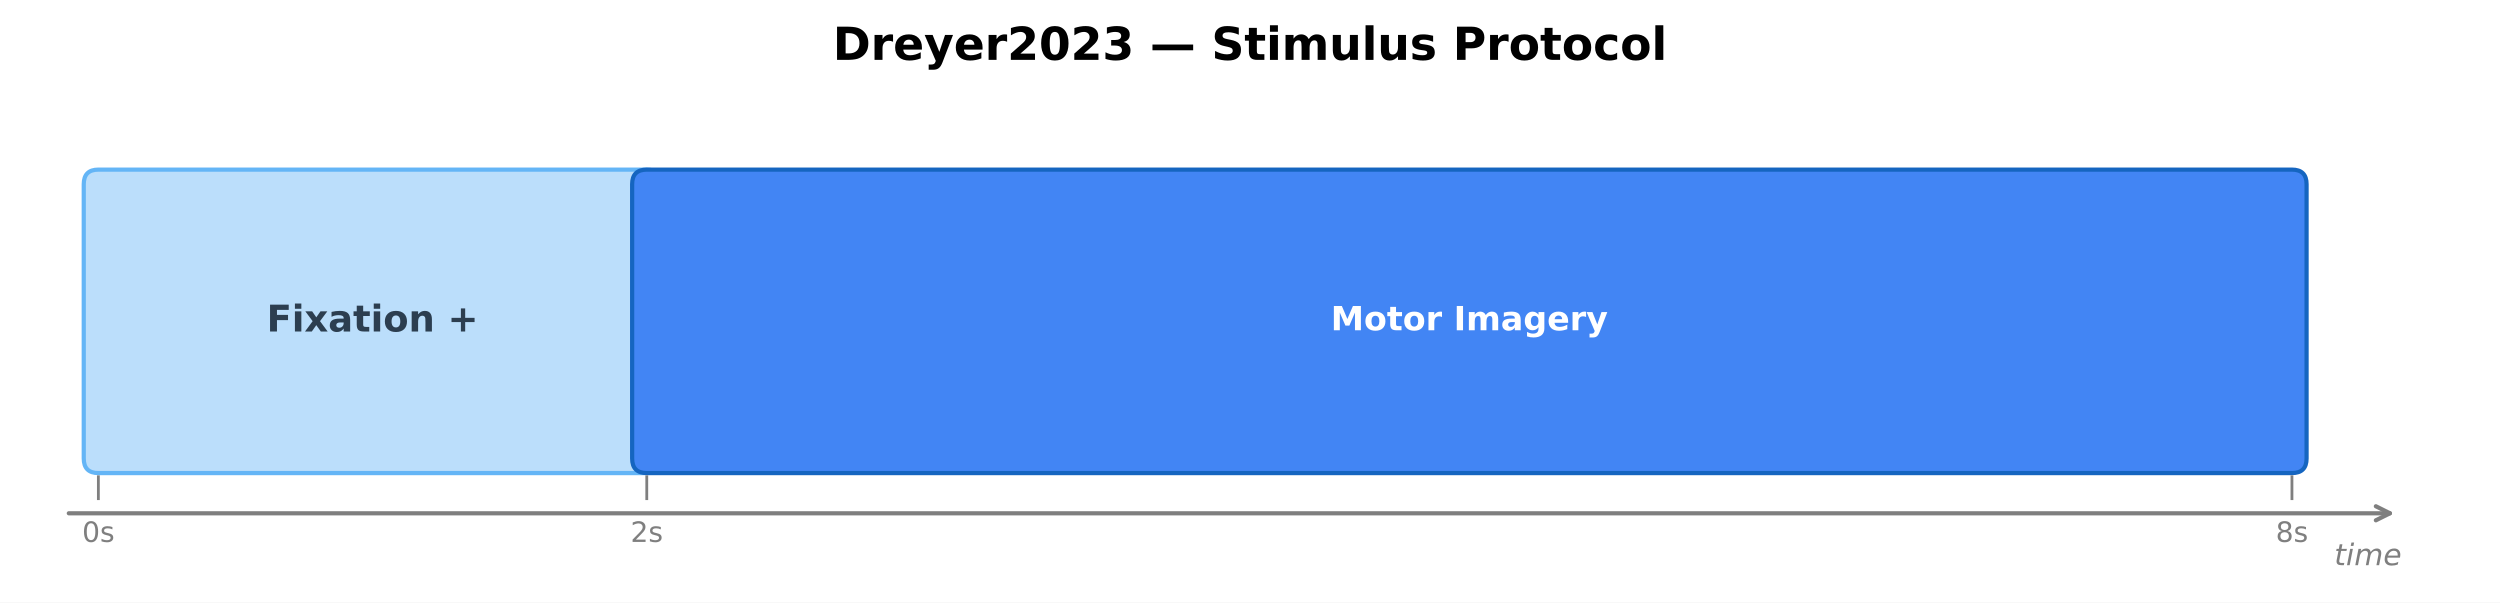
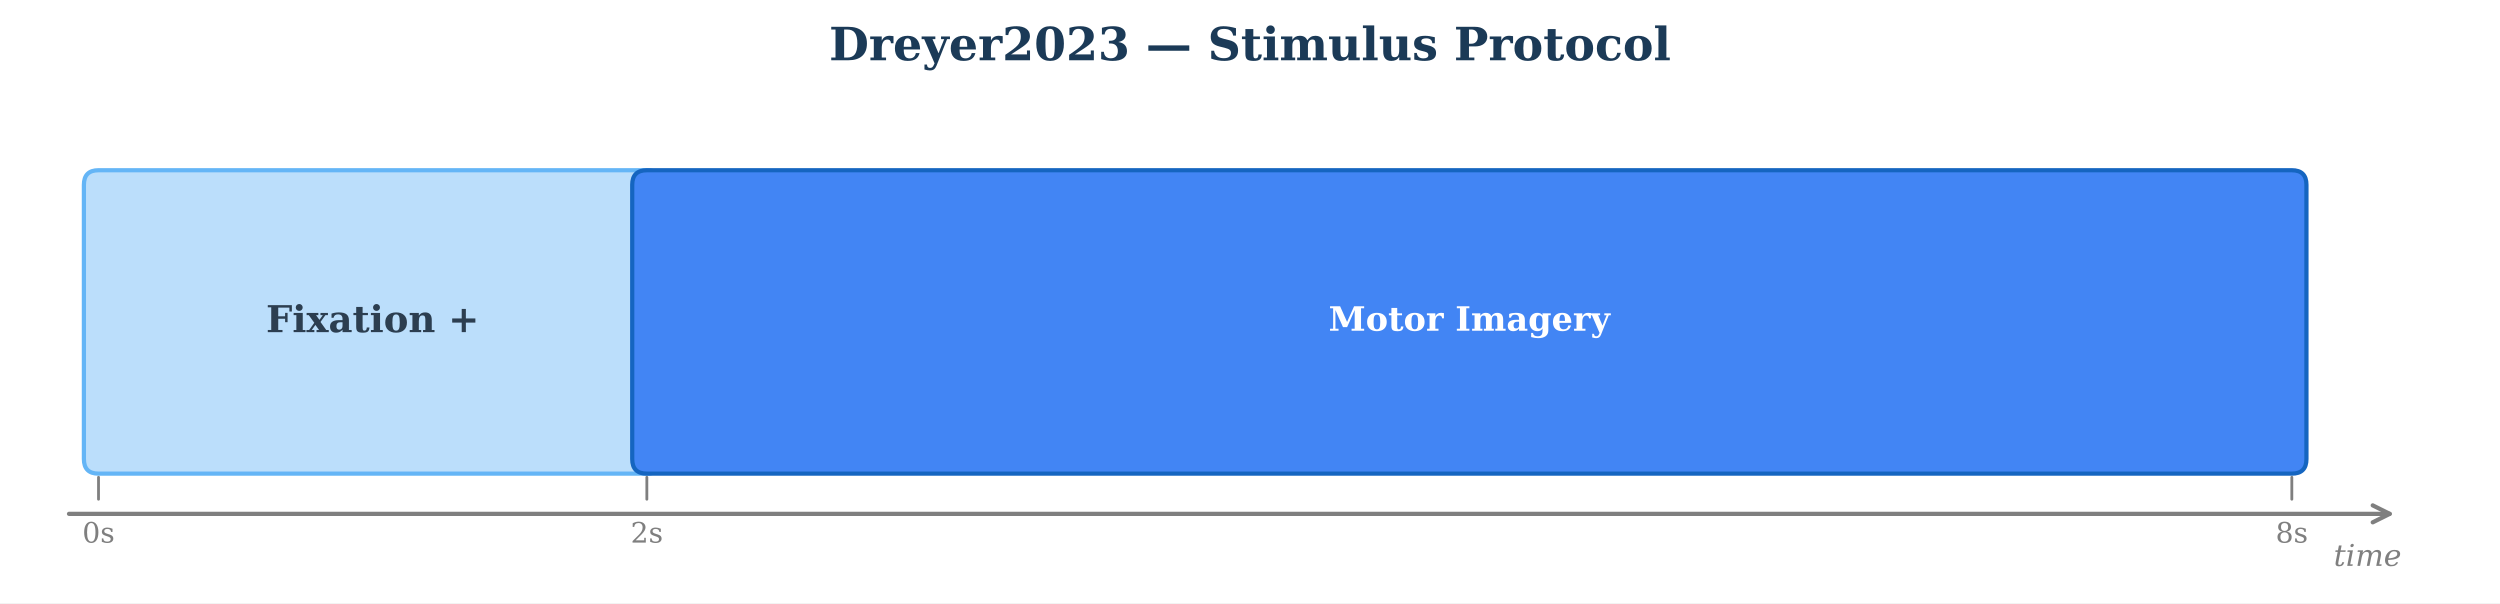
- <svg xmlns="http://www.w3.org/2000/svg" xmlns:xlink="http://www.w3.org/1999/xlink" width="712.8pt" height="171.788pt" viewBox="0 0 712.8 171.788" version="1.1">
+ <svg xmlns="http://www.w3.org/2000/svg" xmlns:xlink="http://www.w3.org/1999/xlink" width="708.48pt" height="170.95pt" viewBox="0 0 708.48 170.95" version="1.1">
  <defs>
    <style type="text/css">*{stroke-linejoin: round; stroke-linecap: butt}</style>
  </defs>
  <g id="figure_1">
    <g id="patch_1">
-       <path d="M 0 171.788  L 712.8 171.788  L 712.8 0  L 0 0  z " style="fill: #ffffff" />
+       <path d="M 0 170.95  L 708.48 170.95  L 708.48 0  L 0 0  z " style="fill: #ffffff" />
    </g>
    <g id="axes_1">
      <g id="patch_2">
-         <path d="M 28.048 134.88  L 184.406 134.88  Q 188.576 134.88 188.576 130.711  L 188.576 52.532  Q 188.576 48.362 184.406 48.362  L 28.048 48.362  Q 23.878 48.362 23.878 52.532  L 23.878 130.711  Q 23.878 134.88 28.048 134.88  z " clip-path="url(#p45efb6f186)" style="fill: #bbdefb; stroke: #64b5f6; stroke-width: 1.2" />
+         <path d="M 27.919 134.226  L 183.31 134.226  Q 187.454 134.226 187.454 130.082  L 187.454 52.387  Q 187.454 48.243 183.31 48.243  L 27.919 48.243  Q 23.775 48.243 23.775 52.387  L 23.775 130.082  Q 23.775 134.226 27.919 134.226  z " clip-path="url(#p942b2a5865)" style="fill: #bbdefb; stroke: #64b5f6; stroke-width: 1.2" />
      </g>
      <g id="patch_3">
-         <path d="M 184.406 134.88  L 653.481 134.88  Q 657.65 134.88 657.65 130.711  L 657.65 52.532  Q 657.65 48.362 653.481 48.362  L 184.406 48.362  Q 180.236 48.362 180.236 52.532  L 180.236 130.711  Q 180.236 134.88 184.406 134.88  z " clip-path="url(#p45efb6f186)" style="fill: #4285f4; stroke: #1565c0; stroke-width: 1.2" />
+         <path d="M 183.31 134.226  L 649.483 134.226  Q 653.627 134.226 653.627 130.082  L 653.627 52.387  Q 653.627 48.243 649.483 48.243  L 183.31 48.243  Q 179.166 48.243 179.166 52.387  L 179.166 130.082  Q 179.166 134.226 183.31 134.226  z " clip-path="url(#p942b2a5865)" style="fill: #4285f4; stroke: #1565c0; stroke-width: 1.2" />
      </g>
      <g id="line2d_1">
-         <path d="M 28.048 135.923  L 28.048 142.177  " clip-path="url(#p45efb6f186)" style="fill: none; stroke: #7f7f7f; stroke-width: 0.8; stroke-linecap: square" />
+         <path d="M 27.919 135.262  L 27.919 141.477  " clip-path="url(#p942b2a5865)" style="fill: none; stroke: #7f7f7f; stroke-width: 0.8; stroke-linecap: round" />
      </g>
      <g id="line2d_2">
-         <path d="M 184.406 135.923  L 184.406 142.177  " clip-path="url(#p45efb6f186)" style="fill: none; stroke: #7f7f7f; stroke-width: 0.8; stroke-linecap: square" />
+         <path d="M 183.31 135.262  L 183.31 141.477  " clip-path="url(#p942b2a5865)" style="fill: none; stroke: #7f7f7f; stroke-width: 0.8; stroke-linecap: round" />
      </g>
      <g id="line2d_3">
-         <path d="M 653.481 135.923  L 653.481 142.177  " clip-path="url(#p45efb6f186)" style="fill: none; stroke: #7f7f7f; stroke-width: 0.8; stroke-linecap: square" />
+         <path d="M 649.483 135.262  L 649.483 141.477  " clip-path="url(#p942b2a5865)" style="fill: none; stroke: #7f7f7f; stroke-width: 0.8; stroke-linecap: round" />
      </g>
      <g id="text_1">
-         <g clip-path="url(#p45efb6f186)">
-           <g style="fill: #2c3e50" transform="translate(76.03116 94.5186) scale(0.105 -0.105)">
+         <g clip-path="url(#p942b2a5865)">
+           <g style="fill: #2c3e50" transform="translate(75.39566 94.13173) scale(0.105 -0.105)">
            <defs>
-               <path id="DejaVuSans-Bold-46" d="M 588 4666  L 3834 4666  L 3834 3756  L 1791 3756  L 1791 2888  L 3713 2888  L 3713 1978  L 1791 1978  L 1791 0  L 588 0  L 588 4666  z " transform="scale(0.015625)" />
-               <path id="DejaVuSans-Bold-69" d="M 538 3500  L 1656 3500  L 1656 0  L 538 0  L 538 3500  z M 538 4863  L 1656 4863  L 1656 3950  L 538 3950  L 538 4863  z " transform="scale(0.015625)" />
-               <path id="DejaVuSans-Bold-78" d="M 1422 1791  L 159 3500  L 1344 3500  L 2059 2463  L 2784 3500  L 3969 3500  L 2706 1797  L 4031 0  L 2847 0  L 2059 1106  L 1281 0  L 97 0  L 1422 1791  z " transform="scale(0.015625)" />
-               <path id="DejaVuSans-Bold-61" d="M 2106 1575  Q 1756 1575 1579 1456  Q 1403 1338 1403 1106  Q 1403 894 1545 773  Q 1688 653 1941 653  Q 2256 653 2472 879  Q 2688 1106 2688 1447  L 2688 1575  L 2106 1575  z M 3816 1997  L 3816 0  L 2688 0  L 2688 519  Q 2463 200 2181 54  Q 1900 -91 1497 -91  Q 953 -91 614 226  Q 275 544 275 1050  Q 275 1666 698 1953  Q 1122 2241 2028 2241  L 2688 2241  L 2688 2328  Q 2688 2594 2478 2717  Q 2269 2841 1825 2841  Q 1466 2841 1156 2769  Q 847 2697 581 2553  L 581 3406  Q 941 3494 1303 3539  Q 1666 3584 2028 3584  Q 2975 3584 3395 3211  Q 3816 2838 3816 1997  z " transform="scale(0.015625)" />
-               <path id="DejaVuSans-Bold-74" d="M 1759 4494  L 1759 3500  L 2913 3500  L 2913 2700  L 1759 2700  L 1759 1216  Q 1759 972 1856 886  Q 1953 800 2241 800  L 2816 800  L 2816 0  L 1856 0  Q 1194 0 917 276  Q 641 553 641 1216  L 641 2700  L 84 2700  L 84 3500  L 641 3500  L 641 4494  L 1759 4494  z " transform="scale(0.015625)" />
-               <path id="DejaVuSans-Bold-6f" d="M 2203 2784  Q 1831 2784 1636 2517  Q 1441 2250 1441 1747  Q 1441 1244 1636 976  Q 1831 709 2203 709  Q 2569 709 2762 976  Q 2956 1244 2956 1747  Q 2956 2250 2762 2517  Q 2569 2784 2203 2784  z M 2203 3584  Q 3106 3584 3614 3096  Q 4122 2609 4122 1747  Q 4122 884 3614 396  Q 3106 -91 2203 -91  Q 1297 -91 786 396  Q 275 884 275 1747  Q 275 2609 786 3096  Q 1297 3584 2203 3584  z " transform="scale(0.015625)" />
-               <path id="DejaVuSans-Bold-6e" d="M 4056 2131  L 4056 0  L 2931 0  L 2931 347  L 2931 1631  Q 2931 2084 2911 2256  Q 2891 2428 2841 2509  Q 2775 2619 2662 2680  Q 2550 2741 2406 2741  Q 2056 2741 1856 2470  Q 1656 2200 1656 1722  L 1656 0  L 538 0  L 538 3500  L 1656 3500  L 1656 2988  Q 1909 3294 2193 3439  Q 2478 3584 2822 3584  Q 3428 3584 3742 3212  Q 4056 2841 4056 2131  z " transform="scale(0.015625)" />
-               <path id="DejaVuSans-Bold-20" transform="scale(0.015625)" />
-               <path id="DejaVuSans-Bold-2b" d="M 3053 4013  L 3053 2375  L 4684 2375  L 4684 1638  L 3053 1638  L 3053 0  L 2309 0  L 2309 1638  L 678 1638  L 678 2375  L 2309 2375  L 2309 4013  L 3053 4013  z " transform="scale(0.015625)" />
+               <path id="DejaVuSerif-Bold-46" d="M 300 0  L 300 378  L 897 378  L 897 4288  L 300 4288  L 300 4666  L 4459 4666  L 4459 3566  L 4031 3566  L 4031 4238  L 2106 4238  L 2106 2741  L 3291 2741  L 3291 3334  L 3719 3334  L 3719 1722  L 3291 1722  L 3291 2316  L 2106 2316  L 2106 378  L 2841 378  L 2841 0  L 300 0  z " transform="scale(0.015625)" />
+               <path id="DejaVuSerif-Bold-69" d="M 588 4263  Q 588 4516 763 4689  Q 938 4863 1191 4863  Q 1438 4863 1611 4689  Q 1784 4516 1784 4263  Q 1784 4016 1611 3842  Q 1438 3669 1191 3669  Q 938 3669 763 3841  Q 588 4013 588 4263  z M 1797 378  L 2272 378  L 2272 0  L 219 0  L 219 378  L 691 378  L 691 2944  L 219 2944  L 219 3322  L 1797 3322  L 1797 378  z " transform="scale(0.015625)" />
+               <path id="DejaVuSerif-Bold-78" d="M 2247 2119  L 2834 2944  L 2425 2944  L 2425 3322  L 3719 3322  L 3719 2944  L 3278 2944  L 2431 1759  L 3419 378  L 3859 378  L 3859 0  L 1747 0  L 1747 378  L 2175 378  L 1550 1253  L 922 378  L 1369 378  L 1369 0  L 0 0  L 0 378  L 475 378  L 1356 1619  L 403 2944  L 31 2944  L 31 3322  L 2059 3322  L 2059 2944  L 1656 2944  L 2247 2119  z " transform="scale(0.015625)" />
+               <path id="DejaVuSerif-Bold-61" d="M 3525 2041  L 3525 378  L 4000 378  L 4000 0  L 2419 0  L 2419 422  Q 2200 159 1931 34  Q 1663 -91 1319 -91  Q 809 -91 536 182  Q 263 456 263 966  Q 263 1525 655 1803  Q 1047 2081 1838 2081  L 2419 2081  L 2419 2278  Q 2419 2681 2228 2873  Q 2038 3066 1638 3066  Q 1306 3066 1126 2930  Q 947 2794 872 2484  L 519 2484  L 519 3200  Q 816 3306 1134 3359  Q 1453 3413 1806 3413  Q 2697 3413 3111 3081  Q 3525 2750 3525 2041  z M 2419 1044  L 2419 1709  L 2003 1709  Q 1694 1709 1528 1540  Q 1363 1372 1363 1056  Q 1363 741 1483 584  Q 1603 428 1850 428  Q 2106 428 2262 597  Q 2419 766 2419 1044  z " transform="scale(0.015625)" />
+               <path id="DejaVuSerif-Bold-74" d="M 634 2944  L 153 2944  L 153 3322  L 634 3322  L 634 4353  L 1741 4353  L 1741 3322  L 2663 3322  L 2663 2944  L 1741 2944  L 1741 909  Q 1741 475 1809 369  Q 1878 263 2059 263  Q 2259 263 2356 397  Q 2453 531 2459 813  L 2925 813  Q 2897 313 2651 111  Q 2406 -91 1806 -91  Q 1122 -91 878 123  Q 634 338 634 909  L 634 2944  z " transform="scale(0.015625)" />
+               <path id="DejaVuSerif-Bold-6f" d="M 2138 263  Q 2488 263 2630 563  Q 2772 863 2772 1663  Q 2772 2463 2631 2761  Q 2491 3059 2138 3059  Q 1784 3059 1640 2757  Q 1497 2456 1497 1663  Q 1497 869 1640 566  Q 1784 263 2138 263  z M 2138 -91  Q 1259 -91 761 376  Q 263 844 263 1663  Q 263 2484 761 2948  Q 1259 3413 2138 3413  Q 3019 3413 3516 2948  Q 4013 2484 4013 1663  Q 4013 844 3514 376  Q 3016 -91 2138 -91  z " transform="scale(0.015625)" />
+               <path id="DejaVuSerif-Bold-6e" d="M 219 0  L 219 378  L 691 378  L 691 2944  L 219 2944  L 219 3322  L 1797 3322  L 1797 2853  Q 1997 3150 2253 3281  Q 2509 3413 2900 3413  Q 3459 3413 3745 3083  Q 4031 2753 4031 2113  L 4031 378  L 4506 378  L 4506 0  L 2522 0  L 2522 378  L 2925 378  L 2925 2144  Q 2925 2566 2817 2730  Q 2709 2894 2444 2894  Q 2109 2894 1953 2648  Q 1797 2403 1797 1869  L 1797 378  L 2203 378  L 2203 0  L 219 0  z " transform="scale(0.015625)" />
+               <path id="DejaVuSerif-Bold-20" transform="scale(0.015625)" />
+               <path id="DejaVuSerif-Bold-2b" d="M 3041 4013  L 3041 2369  L 4684 2369  L 4684 1650  L 3041 1650  L 3041 6  L 2322 6  L 2322 1650  L 678 1650  L 678 2369  L 2322 2369  L 2322 4013  L 3041 4013  z " transform="scale(0.015625)" />
            </defs>
-             <use xlink:href="#DejaVuSans-Bold-46" />
-             <use xlink:href="#DejaVuSans-Bold-69" transform="translate(68.31055 0)" />
-             <use xlink:href="#DejaVuSans-Bold-78" transform="translate(102.5879 0)" />
-             <use xlink:href="#DejaVuSans-Bold-61" transform="translate(167.0898 0)" />
-             <use xlink:href="#DejaVuSans-Bold-74" transform="translate(234.5703 0)" />
-             <use xlink:href="#DejaVuSans-Bold-69" transform="translate(282.373 0)" />
-             <use xlink:href="#DejaVuSans-Bold-6f" transform="translate(316.6504 0)" />
-             <use xlink:href="#DejaVuSans-Bold-6e" transform="translate(385.3516 0)" />
-             <use xlink:href="#DejaVuSans-Bold-20" transform="translate(456.543 0)" />
-             <use xlink:href="#DejaVuSans-Bold-2b" transform="translate(491.3574 0)" />
+             <use xlink:href="#DejaVuSerif-Bold-46" />
+             <use xlink:href="#DejaVuSerif-Bold-69" transform="translate(70.99609 0)" />
+             <use xlink:href="#DejaVuSerif-Bold-78" transform="translate(108.9844 0)" />
+             <use xlink:href="#DejaVuSerif-Bold-61" transform="translate(168.6035 0)" />
+             <use xlink:href="#DejaVuSerif-Bold-74" transform="translate(233.3984 0)" />
+             <use xlink:href="#DejaVuSerif-Bold-69" transform="translate(279.5898 0)" />
+             <use xlink:href="#DejaVuSerif-Bold-6f" transform="translate(317.5781 0)" />
+             <use xlink:href="#DejaVuSerif-Bold-6e" transform="translate(384.2773 0)" />
+             <use xlink:href="#DejaVuSerif-Bold-20" transform="translate(456.9824 0)" />
+             <use xlink:href="#DejaVuSerif-Bold-2b" transform="translate(491.7969 0)" />
          </g>
        </g>
      </g>
      <g id="text_2">
-         <g clip-path="url(#p45efb6f186)">
-           <g style="fill: #ffffff" transform="translate(379.4404 94.16844) scale(0.095 -0.095)">
+         <g clip-path="url(#p942b2a5865)">
+           <g style="fill: #ffffff" transform="translate(376.5194 93.72071) scale(0.095 -0.095)">
            <defs>
-               <path id="DejaVuSans-Bold-4d" d="M 588 4666  L 2119 4666  L 3181 2169  L 4250 4666  L 5778 4666  L 5778 0  L 4641 0  L 4641 3413  L 3566 897  L 2803 897  L 1728 3413  L 1728 0  L 588 0  L 588 4666  z " transform="scale(0.015625)" />
-               <path id="DejaVuSans-Bold-72" d="M 3138 2547  Q 2991 2616 2845 2648  Q 2700 2681 2553 2681  Q 2122 2681 1889 2404  Q 1656 2128 1656 1613  L 1656 0  L 538 0  L 538 3500  L 1656 3500  L 1656 2925  Q 1872 3269 2151 3426  Q 2431 3584 2822 3584  Q 2878 3584 2943 3579  Q 3009 3575 3134 3559  L 3138 2547  z " transform="scale(0.015625)" />
-               <path id="DejaVuSans-Bold-49" d="M 588 4666  L 1791 4666  L 1791 0  L 588 0  L 588 4666  z " transform="scale(0.015625)" />
-               <path id="DejaVuSans-Bold-6d" d="M 3781 2919  Q 3994 3244 4286 3414  Q 4578 3584 4928 3584  Q 5531 3584 5847 3212  Q 6163 2841 6163 2131  L 6163 0  L 5038 0  L 5038 1825  Q 5041 1866 5042 1909  Q 5044 1953 5044 2034  Q 5044 2406 4934 2573  Q 4825 2741 4581 2741  Q 4263 2741 4089 2478  Q 3916 2216 3909 1719  L 3909 0  L 2784 0  L 2784 1825  Q 2784 2406 2684 2573  Q 2584 2741 2328 2741  Q 2006 2741 1831 2477  Q 1656 2213 1656 1722  L 1656 0  L 531 0  L 531 3500  L 1656 3500  L 1656 2988  Q 1863 3284 2130 3434  Q 2397 3584 2719 3584  Q 3081 3584 3359 3409  Q 3638 3234 3781 2919  z " transform="scale(0.015625)" />
-               <path id="DejaVuSans-Bold-67" d="M 2919 594  Q 2688 288 2409 144  Q 2131 0 1766 0  Q 1125 0 706 504  Q 288 1009 288 1791  Q 288 2575 706 3076  Q 1125 3578 1766 3578  Q 2131 3578 2409 3434  Q 2688 3291 2919 2981  L 2919 3500  L 4044 3500  L 4044 353  Q 4044 -491 3511 -936  Q 2978 -1381 1966 -1381  Q 1638 -1381 1331 -1331  Q 1025 -1281 716 -1178  L 716 -306  Q 1009 -475 1290 -558  Q 1572 -641 1856 -641  Q 2406 -641 2662 -400  Q 2919 -159 2919 353  L 2919 594  z M 2181 2772  Q 1834 2772 1640 2515  Q 1447 2259 1447 1791  Q 1447 1309 1634 1061  Q 1822 813 2181 813  Q 2531 813 2725 1069  Q 2919 1325 2919 1791  Q 2919 2259 2725 2515  Q 2531 2772 2181 2772  z " transform="scale(0.015625)" />
-               <path id="DejaVuSans-Bold-65" d="M 4031 1759  L 4031 1441  L 1416 1441  Q 1456 1047 1700 850  Q 1944 653 2381 653  Q 2734 653 3104 758  Q 3475 863 3866 1075  L 3866 213  Q 3469 63 3072 -14  Q 2675 -91 2278 -91  Q 1328 -91 801 392  Q 275 875 275 1747  Q 275 2603 792 3093  Q 1309 3584 2216 3584  Q 3041 3584 3536 3087  Q 4031 2591 4031 1759  z M 2881 2131  Q 2881 2450 2695 2645  Q 2509 2841 2209 2841  Q 1884 2841 1681 2658  Q 1478 2475 1428 2131  L 2881 2131  z " transform="scale(0.015625)" />
-               <path id="DejaVuSans-Bold-79" d="M 78 3500  L 1197 3500  L 2138 1125  L 2938 3500  L 4056 3500  L 2584 -331  Q 2363 -916 2067 -1148  Q 1772 -1381 1288 -1381  L 641 -1381  L 641 -647  L 991 -647  Q 1275 -647 1404 -556  Q 1534 -466 1606 -231  L 1638 -134  L 78 3500  z " transform="scale(0.015625)" />
+               <path id="DejaVuSerif-Bold-4d" d="M 269 0  L 269 378  L 863 378  L 863 4288  L 269 4288  L 269 4666  L 2194 4666  L 3525 1672  L 4863 4666  L 6784 4666  L 6784 4288  L 6188 4288  L 6188 378  L 6784 378  L 6784 0  L 4384 0  L 4384 378  L 4978 378  L 4978 3938  L 3531 684  L 2741 684  L 1300 3938  L 1300 378  L 1894 378  L 1894 0  L 269 0  z " transform="scale(0.015625)" />
+               <path id="DejaVuSerif-Bold-72" d="M 3438 3359  L 3438 2369  L 3084 2369  Q 3066 2634 2941 2764  Q 2816 2894 2578 2894  Q 2216 2894 2006 2575  Q 1797 2256 1797 1691  L 1797 378  L 2400 378  L 2400 0  L 219 0  L 219 378  L 691 378  L 691 2944  L 184 2944  L 184 3322  L 1797 3322  L 1797 2731  Q 1959 3078 2226 3245  Q 2494 3413 2881 3413  Q 2978 3413 3117 3398  Q 3256 3384 3438 3359  z " transform="scale(0.015625)" />
+               <path id="DejaVuSerif-Bold-49" d="M 300 0  L 300 378  L 897 378  L 897 4288  L 300 4288  L 300 4666  L 2700 4666  L 2700 4288  L 2100 4288  L 2100 378  L 2700 378  L 2700 0  L 300 0  z " transform="scale(0.015625)" />
+               <path id="DejaVuSerif-Bold-6d" d="M 3884 2778  Q 4116 3109 4384 3261  Q 4653 3413 5013 3413  Q 5584 3413 5867 3089  Q 6150 2766 6150 2113  L 6150 378  L 6625 378  L 6625 0  L 4647 0  L 4647 378  L 5044 378  L 5044 1947  Q 5044 2569 4948 2731  Q 4853 2894 4594 2894  Q 4300 2894 4137 2667  Q 3975 2441 3975 2022  L 3975 378  L 4372 378  L 4372 0  L 2472 0  L 2472 378  L 2869 378  L 2869 1947  Q 2869 2569 2772 2731  Q 2675 2894 2419 2894  Q 2122 2894 1959 2667  Q 1797 2441 1797 2022  L 1797 378  L 2194 378  L 2194 0  L 219 0  L 219 378  L 691 378  L 691 2944  L 219 2944  L 219 3322  L 1797 3322  L 1797 2853  Q 1991 3144 2241 3278  Q 2491 3413 2834 3413  Q 3241 3413 3494 3258  Q 3747 3103 3884 2778  z " transform="scale(0.015625)" />
+               <path id="DejaVuSerif-Bold-67" d="M 3853 2944  L 3853 44  Q 3853 -656 3354 -1039  Q 2856 -1422 1947 -1422  Q 1616 -1422 1275 -1370  Q 934 -1319 575 -1216  L 575 -422  L 928 -422  Q 975 -750 1192 -909  Q 1409 -1069 1813 -1069  Q 2325 -1069 2536 -823  Q 2747 -578 2747 44  L 2747 422  Q 2606 163 2367 36  Q 2128 -91 1778 -91  Q 1072 -91 667 378  Q 263 847 263 1663  Q 263 2481 667 2947  Q 1072 3413 1778 3413  Q 2128 3413 2367 3286  Q 2606 3159 2747 2900  L 2747 3322  L 4325 3322  L 4325 2944  L 3853 2944  z M 2747 1825  Q 2747 2406 2597 2665  Q 2447 2925 2119 2925  Q 1775 2925 1636 2651  Q 1497 2378 1497 1663  Q 1497 947 1637 672  Q 1778 397 2119 397  Q 2447 397 2597 656  Q 2747 916 2747 1497  L 2747 1825  z " transform="scale(0.015625)" />
+               <path id="DejaVuSerif-Bold-65" d="M 2566 1875  Q 2566 2531 2444 2795  Q 2322 3059 2028 3059  Q 1744 3059 1620 2800  Q 1497 2541 1497 1931  L 1497 1875  L 2566 1875  z M 3781 1503  L 1497 1503  L 1497 1478  Q 1497 834 1690 548  Q 1884 263 2316 263  Q 2675 263 2897 453  Q 3119 644 3181 1006  L 3700 1006  Q 3566 441 3166 175  Q 2766 -91 2047 -91  Q 1184 -91 723 364  Q 263 819 263 1663  Q 263 2488 734 2950  Q 1206 3413 2047 3413  Q 2872 3413 3312 2927  Q 3753 2441 3781 1503  z " transform="scale(0.015625)" />
+               <path id="DejaVuSerif-Bold-79" d="M 1997 -750  Q 1847 -1116 1634 -1269  Q 1422 -1422 1063 -1422  Q 909 -1422 721 -1387  Q 534 -1353 313 -1288  L 313 -594  L 666 -597  Q 675 -838 779 -953  Q 884 -1069 1094 -1069  Q 1297 -1069 1422 -958  Q 1547 -847 1672 -538  L 1722 -422  L 275 2944  L -84 2944  L -84 3322  L 1831 3322  L 1831 2944  L 1434 2944  L 2278 978  L 3066 2944  L 2625 2944  L 2625 3322  L 3872 3322  L 3872 2944  L 3469 2944  L 1997 -750  z " transform="scale(0.015625)" />
            </defs>
-             <use xlink:href="#DejaVuSans-Bold-4d" />
-             <use xlink:href="#DejaVuSans-Bold-6f" transform="translate(99.51172 0)" />
-             <use xlink:href="#DejaVuSans-Bold-74" transform="translate(168.2129 0)" />
-             <use xlink:href="#DejaVuSans-Bold-6f" transform="translate(216.0156 0)" />
-             <use xlink:href="#DejaVuSans-Bold-72" transform="translate(284.7168 0)" />
-             <use xlink:href="#DejaVuSans-Bold-20" transform="translate(334.0332 0)" />
-             <use xlink:href="#DejaVuSans-Bold-49" transform="translate(368.8477 0)" />
-             <use xlink:href="#DejaVuSans-Bold-6d" transform="translate(406.0547 0)" />
-             <use xlink:href="#DejaVuSans-Bold-61" transform="translate(510.2539 0)" />
-             <use xlink:href="#DejaVuSans-Bold-67" transform="translate(577.7344 0)" />
-             <use xlink:href="#DejaVuSans-Bold-65" transform="translate(649.3164 0)" />
-             <use xlink:href="#DejaVuSans-Bold-72" transform="translate(717.1387 0)" />
-             <use xlink:href="#DejaVuSans-Bold-79" transform="translate(766.4551 0)" />
+             <use xlink:href="#DejaVuSerif-Bold-4d" />
+             <use xlink:href="#DejaVuSerif-Bold-6f" transform="translate(110.6934 0)" />
+             <use xlink:href="#DejaVuSerif-Bold-74" transform="translate(177.3926 0)" />
+             <use xlink:href="#DejaVuSerif-Bold-6f" transform="translate(223.584 0)" />
+             <use xlink:href="#DejaVuSerif-Bold-72" transform="translate(290.2832 0)" />
+             <use xlink:href="#DejaVuSerif-Bold-20" transform="translate(342.9688 0)" />
+             <use xlink:href="#DejaVuSerif-Bold-49" transform="translate(377.7832 0)" />
+             <use xlink:href="#DejaVuSerif-Bold-6d" transform="translate(424.5605 0)" />
+             <use xlink:href="#DejaVuSerif-Bold-61" transform="translate(530.3711 0)" />
+             <use xlink:href="#DejaVuSerif-Bold-67" transform="translate(595.166 0)" />
+             <use xlink:href="#DejaVuSerif-Bold-65" transform="translate(665.0879 0)" />
+             <use xlink:href="#DejaVuSerif-Bold-72" transform="translate(728.7109 0)" />
+             <use xlink:href="#DejaVuSerif-Bold-79" transform="translate(781.3965 0)" />
          </g>
        </g>
      </g>
      <g id="text_3">
-         <g style="fill: #7f7f7f" transform="translate(23.41901 154.5102) scale(0.08 -0.08)">
+         <g style="fill: #7f7f7f" transform="translate(23.32131 153.7719) scale(0.08 -0.08)">
          <defs>
-             <path id="DejaVuSans-30" d="M 2034 4250  Q 1547 4250 1301 3770  Q 1056 3291 1056 2328  Q 1056 1369 1301 889  Q 1547 409 2034 409  Q 2525 409 2770 889  Q 3016 1369 3016 2328  Q 3016 3291 2770 3770  Q 2525 4250 2034 4250  z M 2034 4750  Q 2819 4750 3233 4129  Q 3647 3509 3647 2328  Q 3647 1150 3233 529  Q 2819 -91 2034 -91  Q 1250 -91 836 529  Q 422 1150 422 2328  Q 422 3509 836 4129  Q 1250 4750 2034 4750  z " transform="scale(0.015625)" />
-             <path id="DejaVuSans-73" d="M 2834 3397  L 2834 2853  Q 2591 2978 2328 3040  Q 2066 3103 1784 3103  Q 1356 3103 1142 2972  Q 928 2841 928 2578  Q 928 2378 1081 2264  Q 1234 2150 1697 2047  L 1894 2003  Q 2506 1872 2764 1633  Q 3022 1394 3022 966  Q 3022 478 2636 193  Q 2250 -91 1575 -91  Q 1294 -91 989 -36  Q 684 19 347 128  L 347 722  Q 666 556 975 473  Q 1284 391 1588 391  Q 1994 391 2212 530  Q 2431 669 2431 922  Q 2431 1156 2273 1281  Q 2116 1406 1581 1522  L 1381 1569  Q 847 1681 609 1914  Q 372 2147 372 2553  Q 372 3047 722 3315  Q 1072 3584 1716 3584  Q 2034 3584 2315 3537  Q 2597 3491 2834 3397  z " transform="scale(0.015625)" />
+             <path id="DejaVuSerif-30" d="M 2034 219  Q 2513 219 2750 744  Q 2988 1269 2988 2328  Q 2988 3391 2750 3916  Q 2513 4441 2034 4441  Q 1556 4441 1318 3916  Q 1081 3391 1081 2328  Q 1081 1269 1318 744  Q 1556 219 2034 219  z M 2034 -91  Q 1275 -91 848 546  Q 422 1184 422 2328  Q 422 3475 848 4112  Q 1275 4750 2034 4750  Q 2797 4750 3222 4112  Q 3647 3475 3647 2328  Q 3647 1184 3222 546  Q 2797 -91 2034 -91  z " transform="scale(0.015625)" />
+             <path id="DejaVuSerif-73" d="M 359 184  L 359 959  L 691 959  Q 703 588 923 403  Q 1144 219 1575 219  Q 1963 219 2166 364  Q 2369 509 2369 788  Q 2369 1006 2220 1140  Q 2072 1275 1594 1428  L 1178 1569  Q 750 1706 558 1912  Q 366 2119 366 2438  Q 366 2894 700 3153  Q 1034 3413 1625 3413  Q 1888 3413 2178 3344  Q 2469 3275 2778 3144  L 2778 2419  L 2447 2419  Q 2434 2741 2221 2922  Q 2009 3103 1644 3103  Q 1281 3103 1095 2975  Q 909 2847 909 2591  Q 909 2381 1050 2254  Q 1191 2128 1613 1997  L 2069 1856  Q 2541 1709 2748 1489  Q 2956 1269 2956 922  Q 2956 450 2595 179  Q 2234 -91 1600 -91  Q 1278 -91 972 -22  Q 666 47 359 184  z " transform="scale(0.015625)" />
          </defs>
-           <use xlink:href="#DejaVuSans-30" />
-           <use xlink:href="#DejaVuSans-73" transform="translate(63.62305 0)" />
+           <use xlink:href="#DejaVuSerif-30" />
+           <use xlink:href="#DejaVuSerif-73" transform="translate(63.62305 0)" />
        </g>
      </g>
      <g id="text_4">
-         <g style="fill: #7f7f7f" transform="translate(179.7772 154.5102) scale(0.08 -0.08)">
+         <g style="fill: #7f7f7f" transform="translate(178.7124 153.7719) scale(0.08 -0.08)">
          <defs>
-             <path id="DejaVuSans-32" d="M 1228 531  L 3431 531  L 3431 0  L 469 0  L 469 531  Q 828 903 1448 1529  Q 2069 2156 2228 2338  Q 2531 2678 2651 2914  Q 2772 3150 2772 3378  Q 2772 3750 2511 3984  Q 2250 4219 1831 4219  Q 1534 4219 1204 4116  Q 875 4013 500 3803  L 500 4441  Q 881 4594 1212 4672  Q 1544 4750 1819 4750  Q 2544 4750 2975 4387  Q 3406 4025 3406 3419  Q 3406 3131 3298 2873  Q 3191 2616 2906 2266  Q 2828 2175 2409 1742  Q 1991 1309 1228 531  z " transform="scale(0.015625)" />
+             <path id="DejaVuSerif-32" d="M 819 3553  L 469 3553  L 469 4384  Q 803 4563 1142 4656  Q 1481 4750 1806 4750  Q 2534 4750 2956 4397  Q 3378 4044 3378 3438  Q 3378 2753 2422 1800  Q 2347 1728 2309 1691  L 1131 513  L 3078 513  L 3078 1088  L 3444 1088  L 3444 0  L 434 0  L 434 341  L 1850 1753  Q 2319 2222 2519 2614  Q 2719 3006 2719 3438  Q 2719 3909 2473 4175  Q 2228 4441 1797 4441  Q 1350 4441 1106 4219  Q 863 3997 819 3553  z " transform="scale(0.015625)" />
          </defs>
-           <use xlink:href="#DejaVuSans-32" />
-           <use xlink:href="#DejaVuSans-73" transform="translate(63.62305 0)" />
+           <use xlink:href="#DejaVuSerif-32" />
+           <use xlink:href="#DejaVuSerif-73" transform="translate(63.62305 0)" />
        </g>
      </g>
      <g id="text_5">
-         <g style="fill: #7f7f7f" transform="translate(648.8518 154.5102) scale(0.08 -0.08)">
+         <g style="fill: #7f7f7f" transform="translate(644.8855 153.7719) scale(0.08 -0.08)">
          <defs>
-             <path id="DejaVuSans-38" d="M 2034 2216  Q 1584 2216 1326 1975  Q 1069 1734 1069 1313  Q 1069 891 1326 650  Q 1584 409 2034 409  Q 2484 409 2743 651  Q 3003 894 3003 1313  Q 3003 1734 2745 1975  Q 2488 2216 2034 2216  z M 1403 2484  Q 997 2584 770 2862  Q 544 3141 544 3541  Q 544 4100 942 4425  Q 1341 4750 2034 4750  Q 2731 4750 3128 4425  Q 3525 4100 3525 3541  Q 3525 3141 3298 2862  Q 3072 2584 2669 2484  Q 3125 2378 3379 2068  Q 3634 1759 3634 1313  Q 3634 634 3220 271  Q 2806 -91 2034 -91  Q 1263 -91 848 271  Q 434 634 434 1313  Q 434 1759 690 2068  Q 947 2378 1403 2484  z M 1172 3481  Q 1172 3119 1398 2916  Q 1625 2713 2034 2713  Q 2441 2713 2670 2916  Q 2900 3119 2900 3481  Q 2900 3844 2670 4047  Q 2441 4250 2034 4250  Q 1625 4250 1398 4047  Q 1172 3844 1172 3481  z " transform="scale(0.015625)" />
+             <path id="DejaVuSerif-38" d="M 2981 1275  Q 2981 1775 2732 2051  Q 2484 2328 2034 2328  Q 1584 2328 1336 2051  Q 1088 1775 1088 1275  Q 1088 772 1336 495  Q 1584 219 2034 219  Q 2484 219 2732 495  Q 2981 772 2981 1275  z M 2853 3541  Q 2853 3966 2637 4203  Q 2422 4441 2034 4441  Q 1650 4441 1433 4203  Q 1216 3966 1216 3541  Q 1216 3113 1433 2875  Q 1650 2638 2034 2638  Q 2422 2638 2637 2875  Q 2853 3113 2853 3541  z M 2516 2484  Q 3047 2413 3344 2092  Q 3641 1772 3641 1275  Q 3641 619 3225 264  Q 2809 -91 2034 -91  Q 1263 -91 845 264  Q 428 619 428 1275  Q 428 1772 725 2092  Q 1022 2413 1556 2484  Q 1084 2569 832 2842  Q 581 3116 581 3541  Q 581 4103 968 4426  Q 1356 4750 2034 4750  Q 2713 4750 3100 4426  Q 3488 4103 3488 3541  Q 3488 3116 3236 2842  Q 2984 2569 2516 2484  z " transform="scale(0.015625)" />
          </defs>
-           <use xlink:href="#DejaVuSans-38" />
-           <use xlink:href="#DejaVuSans-73" transform="translate(63.62305 0)" />
+           <use xlink:href="#DejaVuSerif-38" />
+           <use xlink:href="#DejaVuSerif-73" transform="translate(63.62305 0)" />
        </g>
      </g>
      <g id="patch_4">
-         <path d="M 19.622 146.347  Q 351.186 146.347 681.409 146.347  " style="fill: none; stroke: #7f7f7f; stroke-width: 1.2; stroke-linecap: round" />
-         <path d="M 677.409 144.347  L 681.409 146.347  L 677.409 148.347  " style="fill: none; stroke: #7f7f7f; stroke-width: 1.2; stroke-linecap: round" />
+         <path d="M 19.56 145.621  Q 349.061 145.621 677.22 145.621  " style="fill: none; stroke: #7f7f7f; stroke-width: 1.2; stroke-linecap: round" />
+         <path d="M 672.42 143.221  L 677.22 145.621  L 672.42 148.021  " style="fill: none; stroke: #7f7f7f; stroke-width: 1.2; stroke-linecap: round" />
      </g>
      <g id="text_6">
-         <g style="fill: #7f7f7f" transform="translate(665.5489 161.1444) scale(0.085 -0.085)">
+         <g style="fill: #7f7f7f" transform="translate(661.3353 160.3674) scale(0.085 -0.085)">
          <defs>
-             <path id="DejaVuSans-Oblique-74" d="M 2706 3500  L 2619 3053  L 1472 3053  L 1100 1153  Q 1081 1047 1072 975  Q 1063 903 1063 863  Q 1063 663 1183 572  Q 1303 481 1569 481  L 2150 481  L 2053 0  L 1503 0  Q 991 0 739 200  Q 488 400 488 806  Q 488 878 497 964  Q 506 1050 525 1153  L 897 3053  L 409 3053  L 500 3500  L 978 3500  L 1172 4494  L 1747 4494  L 1556 3500  L 2706 3500  z " transform="scale(0.015625)" />
-             <path id="DejaVuSans-Oblique-69" d="M 1172 4863  L 1747 4863  L 1606 4134  L 1031 4134  L 1172 4863  z M 909 3500  L 1484 3500  L 800 0  L 225 0  L 909 3500  z " transform="scale(0.015625)" />
-             <path id="DejaVuSans-Oblique-6d" d="M 5747 2113  L 5338 0  L 4763 0  L 5166 2094  Q 5191 2228 5203 2325  Q 5216 2422 5216 2491  Q 5216 2772 5059 2928  Q 4903 3084 4622 3084  Q 4203 3084 3875 2770  Q 3547 2456 3450 1953  L 3066 0  L 2491 0  L 2900 2094  Q 2925 2209 2937 2307  Q 2950 2406 2950 2484  Q 2950 2769 2794 2926  Q 2638 3084 2363 3084  Q 1938 3084 1609 2770  Q 1281 2456 1184 1953  L 800 0  L 225 0  L 909 3500  L 1484 3500  L 1375 2956  Q 1609 3263 1923 3423  Q 2238 3584 2597 3584  Q 2978 3584 3223 3384  Q 3469 3184 3519 2828  Q 3781 3197 4126 3390  Q 4472 3584 4856 3584  Q 5306 3584 5551 3325  Q 5797 3066 5797 2591  Q 5797 2488 5784 2364  Q 5772 2241 5747 2113  z " transform="scale(0.015625)" />
-             <path id="DejaVuSans-Oblique-65" d="M 3078 2063  Q 3088 2113 3092 2166  Q 3097 2219 3097 2272  Q 3097 2653 2873 2875  Q 2650 3097 2266 3097  Q 1838 3097 1509 2826  Q 1181 2556 1013 2059  L 3078 2063  z M 3578 1613  L 903 1613  Q 884 1494 878 1425  Q 872 1356 872 1306  Q 872 872 1139 634  Q 1406 397 1894 397  Q 2269 397 2603 481  Q 2938 566 3225 728  L 3116 159  Q 2806 34 2476 -28  Q 2147 -91 1806 -91  Q 1078 -91 686 257  Q 294 606 294 1247  Q 294 1794 489 2264  Q 684 2734 1063 3103  Q 1306 3334 1642 3459  Q 1978 3584 2356 3584  Q 2950 3584 3301 3228  Q 3653 2872 3653 2272  Q 3653 2128 3634 1964  Q 3616 1800 3578 1613  z " transform="scale(0.015625)" />
+             <path id="DejaVuSerif-Italic-74" d="M 856 2988  L 350 2988  L 416 3322  L 922 3322  L 1122 4353  L 1700 4353  L 1500 3322  L 2581 3322  L 2516 2988  L 1434 2988  L 1025 878  Q 978 631 978 488  Q 978 388 1000 338  Q 1059 219 1278 219  Q 1503 219 1633 351  Q 1763 484 1825 781  L 2259 781  Q 2147 328 1884 118  Q 1622 -91 1169 -91  Q 672 -91 506 131  Q 406 266 406 516  Q 406 675 447 878  L 856 2988  z " transform="scale(0.015625)" />
+             <path id="DejaVuSerif-Italic-69" d="M 1009 4353  Q 1038 4497 1163 4603  Q 1288 4709 1434 4709  Q 1578 4709 1663 4603  Q 1728 4522 1728 4422  Q 1728 4388 1719 4353  Q 1691 4206 1567 4103  Q 1444 4000 1297 4000  Q 1150 4000 1066 4103  Q 1003 4181 1003 4281  Q 1003 4316 1009 4353  z M 963 331  L 1506 331  L 1444 0  L 325 0  L 903 2988  L 353 2988  L 419 3322  L 1544 3322  L 963 331  z " transform="scale(0.015625)" />
+             <path id="DejaVuSerif-Italic-6d" d="M 3503 2675  Q 3741 3041 4034 3227  Q 4328 3413 4672 3413  Q 5194 3413 5388 3088  Q 5503 2894 5503 2578  Q 5503 2372 5453 2113  L 5106 331  L 5625 331  L 5563 0  L 4469 0  L 4866 2047  Q 4913 2291 4913 2466  Q 4913 2659 4856 2772  Q 4750 2988 4403 2988  Q 4019 2988 3761 2697  Q 3503 2406 3394 1850  L 3034 0  L 2459 0  L 2863 2069  Q 2906 2303 2906 2472  Q 2906 2666 2850 2775  Q 2741 2988 2394 2988  Q 2009 2988 1751 2697  Q 1494 2406 1384 1850  L 1025 0  L 450 0  L 1031 2994  L 481 2994  L 544 3322  L 1669 3322  L 1556 2731  Q 1778 3063 2059 3238  Q 2341 3413 2653 3413  Q 3041 3413 3262 3220  Q 3484 3028 3503 2675  z " transform="scale(0.015625)" />
+             <path id="DejaVuSerif-Italic-65" d="M 938 1275  Q 925 1156 925 1050  Q 925 756 1031 563  Q 1216 219 1709 219  Q 2072 219 2250 328  Q 2569 525 2644 778  L 3066 778  Q 2941 381 2475 103  Q 2150 -91 1506 -91  Q 863 -91 516 388  Q 272 722 272 1206  Q 272 1419 319 1659  Q 472 2450 1000 2931  Q 1528 3413 2278 3413  Q 3500 3413 3500 2547  Q 3500 1913 2859 1603  Q 2206 1288 938 1275  z M 2541 1975  Q 2891 2181 2891 2569  Q 2891 3103 2181 3103  Q 1763 3103 1472 2784  Q 1181 2466 1003 1606  Q 2006 1653 2541 1975  z " transform="scale(0.015625)" />
          </defs>
-           <use xlink:href="#DejaVuSans-Oblique-74" />
-           <use xlink:href="#DejaVuSans-Oblique-69" transform="translate(39.20898 0)" />
-           <use xlink:href="#DejaVuSans-Oblique-6d" transform="translate(66.99219 0)" />
-           <use xlink:href="#DejaVuSans-Oblique-65" transform="translate(164.4043 0)" />
+           <use xlink:href="#DejaVuSerif-Italic-74" />
+           <use xlink:href="#DejaVuSerif-Italic-69" transform="translate(40.18555 0)" />
+           <use xlink:href="#DejaVuSerif-Italic-6d" transform="translate(72.16797 0)" />
+           <use xlink:href="#DejaVuSerif-Italic-65" transform="translate(166.9922 0)" />
        </g>
      </g>
      <g id="text_7">
-         <g transform="translate(237.4642 17.07797) scale(0.13 -0.13)">
+         <g style="fill: #1b3a57" transform="translate(234.9548 17.07797) scale(0.13 -0.13)">
          <defs>
-             <path id="DejaVuSans-Bold-44" d="M 1791 3756  L 1791 909  L 2222 909  Q 2959 909 3348 1275  Q 3738 1641 3738 2338  Q 3738 3031 3350 3393  Q 2963 3756 2222 3756  L 1791 3756  z M 588 4666  L 1856 4666  Q 2919 4666 3439 4514  Q 3959 4363 4331 4000  Q 4659 3684 4818 3271  Q 4978 2859 4978 2338  Q 4978 1809 4818 1395  Q 4659 981 4331 666  Q 3956 303 3431 151  Q 2906 0 1856 0  L 588 0  L 588 4666  z " transform="scale(0.015625)" />
-             <path id="DejaVuSans-Bold-32" d="M 1844 884  L 3897 884  L 3897 0  L 506 0  L 506 884  L 2209 2388  Q 2438 2594 2547 2791  Q 2656 2988 2656 3200  Q 2656 3528 2436 3728  Q 2216 3928 1850 3928  Q 1569 3928 1234 3808  Q 900 3688 519 3450  L 519 4475  Q 925 4609 1322 4679  Q 1719 4750 2100 4750  Q 2938 4750 3402 4381  Q 3866 4013 3866 3353  Q 3866 2972 3669 2642  Q 3472 2313 2841 1759  L 1844 884  z " transform="scale(0.015625)" />
-             <path id="DejaVuSans-Bold-30" d="M 2944 2338  Q 2944 3213 2780 3570  Q 2616 3928 2228 3928  Q 1841 3928 1675 3570  Q 1509 3213 1509 2338  Q 1509 1453 1675 1090  Q 1841 728 2228 728  Q 2613 728 2778 1090  Q 2944 1453 2944 2338  z M 4147 2328  Q 4147 1169 3647 539  Q 3147 -91 2228 -91  Q 1306 -91 806 539  Q 306 1169 306 2328  Q 306 3491 806 4120  Q 1306 4750 2228 4750  Q 3147 4750 3647 4120  Q 4147 3491 4147 2328  z " transform="scale(0.015625)" />
-             <path id="DejaVuSans-Bold-33" d="M 2981 2516  Q 3453 2394 3698 2092  Q 3944 1791 3944 1325  Q 3944 631 3412 270  Q 2881 -91 1863 -91  Q 1503 -91 1142 -33  Q 781 25 428 141  L 428 1069  Q 766 900 1098 814  Q 1431 728 1753 728  Q 2231 728 2486 893  Q 2741 1059 2741 1369  Q 2741 1688 2480 1852  Q 2219 2016 1709 2016  L 1228 2016  L 1228 2791  L 1734 2791  Q 2188 2791 2409 2933  Q 2631 3075 2631 3366  Q 2631 3634 2415 3781  Q 2200 3928 1806 3928  Q 1516 3928 1219 3862  Q 922 3797 628 3669  L 628 4550  Q 984 4650 1334 4700  Q 1684 4750 2022 4750  Q 2931 4750 3382 4451  Q 3834 4153 3834 3553  Q 3834 3144 3618 2883  Q 3403 2622 2981 2516  z " transform="scale(0.015625)" />
-             <path id="DejaVuSans-Bold-2014" d="M 344 2156  L 6056 2156  L 6056 1350  L 344 1350  L 344 2156  z " transform="scale(0.015625)" />
-             <path id="DejaVuSans-Bold-53" d="M 3834 4519  L 3834 3531  Q 3450 3703 3084 3790  Q 2719 3878 2394 3878  Q 1963 3878 1756 3759  Q 1550 3641 1550 3391  Q 1550 3203 1689 3098  Q 1828 2994 2194 2919  L 2706 2816  Q 3484 2659 3812 2340  Q 4141 2022 4141 1434  Q 4141 663 3683 286  Q 3225 -91 2284 -91  Q 1841 -91 1394 -6  Q 947 78 500 244  L 500 1259  Q 947 1022 1364 901  Q 1781 781 2169 781  Q 2563 781 2772 912  Q 2981 1044 2981 1288  Q 2981 1506 2839 1625  Q 2697 1744 2272 1838  L 1806 1941  Q 1106 2091 782 2419  Q 459 2747 459 3303  Q 459 4000 909 4375  Q 1359 4750 2203 4750  Q 2588 4750 2994 4692  Q 3400 4634 3834 4519  z " transform="scale(0.015625)" />
-             <path id="DejaVuSans-Bold-75" d="M 500 1363  L 500 3500  L 1625 3500  L 1625 3150  Q 1625 2866 1622 2436  Q 1619 2006 1619 1863  Q 1619 1441 1641 1255  Q 1663 1069 1716 984  Q 1784 875 1895 815  Q 2006 756 2150 756  Q 2500 756 2700 1025  Q 2900 1294 2900 1772  L 2900 3500  L 4019 3500  L 4019 0  L 2900 0  L 2900 506  Q 2647 200 2364 54  Q 2081 -91 1741 -91  Q 1134 -91 817 281  Q 500 653 500 1363  z " transform="scale(0.015625)" />
-             <path id="DejaVuSans-Bold-6c" d="M 538 4863  L 1656 4863  L 1656 0  L 538 0  L 538 4863  z " transform="scale(0.015625)" />
-             <path id="DejaVuSans-Bold-73" d="M 3272 3391  L 3272 2541  Q 2913 2691 2578 2766  Q 2244 2841 1947 2841  Q 1628 2841 1473 2761  Q 1319 2681 1319 2516  Q 1319 2381 1436 2309  Q 1553 2238 1856 2203  L 2053 2175  Q 2913 2066 3209 1816  Q 3506 1566 3506 1031  Q 3506 472 3093 190  Q 2681 -91 1863 -91  Q 1516 -91 1145 -36  Q 775 19 384 128  L 384 978  Q 719 816 1070 734  Q 1422 653 1784 653  Q 2113 653 2278 743  Q 2444 834 2444 1013  Q 2444 1163 2330 1236  Q 2216 1309 1875 1350  L 1678 1375  Q 931 1469 631 1722  Q 331 1975 331 2491  Q 331 3047 712 3315  Q 1094 3584 1881 3584  Q 2191 3584 2531 3537  Q 2872 3491 3272 3391  z " transform="scale(0.015625)" />
-             <path id="DejaVuSans-Bold-50" d="M 588 4666  L 2584 4666  Q 3475 4666 3951 4270  Q 4428 3875 4428 3144  Q 4428 2409 3951 2014  Q 3475 1619 2584 1619  L 1791 1619  L 1791 0  L 588 0  L 588 4666  z M 1791 3794  L 1791 2491  L 2456 2491  Q 2806 2491 2997 2661  Q 3188 2831 3188 3144  Q 3188 3456 2997 3625  Q 2806 3794 2456 3794  L 1791 3794  z " transform="scale(0.015625)" />
-             <path id="DejaVuSans-Bold-63" d="M 3366 3391  L 3366 2478  Q 3138 2634 2908 2709  Q 2678 2784 2431 2784  Q 1963 2784 1702 2511  Q 1441 2238 1441 1747  Q 1441 1256 1702 982  Q 1963 709 2431 709  Q 2694 709 2930 787  Q 3166 866 3366 1019  L 3366 103  Q 3103 6 2833 -42  Q 2563 -91 2291 -91  Q 1344 -91 809 395  Q 275 881 275 1747  Q 275 2613 809 3098  Q 1344 3584 2291 3584  Q 2566 3584 2833 3536  Q 3100 3488 3366 3391  z " transform="scale(0.015625)" />
+             <path id="DejaVuSerif-Bold-44" d="M 2100 378  L 2534 378  Q 3266 378 3605 847  Q 3944 1316 3944 2338  Q 3944 3353 3606 3820  Q 3269 4288 2534 4288  L 2100 4288  L 2100 378  z M 300 0  L 300 378  L 897 378  L 897 4288  L 300 4288  L 300 4666  L 2694 4666  Q 3950 4666 4615 4066  Q 5281 3466 5281 2338  Q 5281 1203 4614 601  Q 3947 0 2694 0  L 300 0  z " transform="scale(0.015625)" />
+             <path id="DejaVuSerif-Bold-32" d="M 844 3513  L 469 3513  L 469 4519  Q 850 4634 1223 4692  Q 1597 4750 1978 4750  Q 2869 4750 3367 4386  Q 3866 4022 3866 3372  Q 3866 2909 3591 2542  Q 3316 2175 2541 1672  L 1241 819  L 3450 819  L 3450 1369  L 3878 1369  L 3878 0  L 428 0  L 428 763  L 1119 1241  Q 2003 1850 2297 2278  Q 2591 2706 2591 3278  Q 2591 3819 2367 4101  Q 2144 4384 1716 4384  Q 1347 4384 1125 4161  Q 903 3938 844 3513  z " transform="scale(0.015625)" />
+             <path id="DejaVuSerif-Bold-30" d="M 2228 275  Q 2603 275 2742 615  Q 2881 956 2881 2328  Q 2881 3691 2742 4037  Q 2603 4384 2228 4384  Q 1853 4384 1714 4043  Q 1575 3703 1575 2328  Q 1575 956 1714 615  Q 1853 275 2228 275  z M 2228 -91  Q 1294 -91 797 532  Q 300 1156 300 2328  Q 300 3500 797 4125  Q 1294 4750 2228 4750  Q 3159 4750 3656 4125  Q 4153 3500 4153 2328  Q 4153 1156 3656 532  Q 3159 -91 2228 -91  z " transform="scale(0.015625)" />
+             <path id="DejaVuSerif-Bold-33" d="M 550 4531  Q 963 4641 1350 4695  Q 1738 4750 2106 4750  Q 2950 4750 3401 4448  Q 3853 4147 3853 3584  Q 3853 3163 3593 2900  Q 3334 2638 2834 2547  Q 3444 2450 3744 2131  Q 4044 1813 4044 1259  Q 4044 606 3526 257  Q 3009 -91 2028 -91  Q 1659 -91 1267 -28  Q 875 34 447 159  L 447 1184  L 825 1184  Q 859 741 1103 508  Q 1347 275 1778 275  Q 2253 275 2512 539  Q 2772 803 2772 1288  Q 2772 1794 2501 2069  Q 2231 2344 1734 2344  L 1528 2344  L 1528 2719  L 1691 2719  Q 2150 2719 2381 2931  Q 2613 3144 2613 3566  Q 2613 3963 2395 4173  Q 2178 4384 1772 4384  Q 1403 4384 1187 4182  Q 972 3981 928 3597  L 550 3597  L 550 4531  z " transform="scale(0.015625)" />
+             <path id="DejaVuSerif-Bold-2014" d="M 344 2075  L 6056 2075  L 6056 1325  L 344 1325  L 344 2075  z " transform="scale(0.015625)" />
+             <path id="DejaVuSerif-Bold-53" d="M 494 225  L 494 1331  L 891 1331  Q 981 806 1318 547  Q 1656 288 2253 288  Q 2738 288 2991 472  Q 3244 656 3244 1013  Q 3244 1294 3072 1450  Q 2900 1606 2363 1741  L 1663 1913  Q 978 2088 700 2398  Q 422 2709 422 3284  Q 422 3978 883 4364  Q 1344 4750 2175 4750  Q 2584 4750 3026 4681  Q 3469 4613 3944 4475  L 3944 3444  L 3547 3444  Q 3456 3925 3150 4148  Q 2844 4372 2278 4372  Q 1816 4372 1580 4211  Q 1344 4050 1344 3731  Q 1344 3441 1506 3289  Q 1669 3138 2303 2975  L 3003 2803  Q 3653 2641 3945 2297  Q 4238 1953 4238 1350  Q 4238 644 3750 276  Q 3263 -91 2316 -91  Q 1859 -91 1409 -12  Q 959 66 494 225  z " transform="scale(0.015625)" />
+             <path id="DejaVuSerif-Bold-75" d="M 3963 3322  L 3963 378  L 4434 378  L 4434 0  L 2853 0  L 2853 469  Q 2656 172 2400 40  Q 2144 -91 1753 -91  Q 1194 -91 908 239  Q 622 569 622 1209  L 622 2944  L 147 2944  L 147 3322  L 1728 3322  L 1728 1381  Q 1728 763 1831 595  Q 1934 428 2209 428  Q 2544 428 2698 675  Q 2853 922 2853 1459  L 2853 2944  L 2450 2944  L 2450 3322  L 3963 3322  z " transform="scale(0.015625)" />
+             <path id="DejaVuSerif-Bold-6c" d="M 1797 378  L 2272 378  L 2272 0  L 219 0  L 219 378  L 691 378  L 691 4488  L 219 4488  L 219 4863  L 1797 4863  L 1797 378  z " transform="scale(0.015625)" />
+             <path id="DejaVuSerif-Bold-73" d="M 300 97  L 300 1025  L 653 1025  Q 697 653 931 458  Q 1166 263 1569 263  Q 1906 263 2086 380  Q 2266 497 2266 716  Q 2266 916 2152 1025  Q 2038 1134 1709 1216  L 1253 1331  Q 738 1459 506 1698  Q 275 1938 275 2344  Q 275 2884 650 3148  Q 1025 3413 1806 3413  Q 2100 3413 2433 3364  Q 2766 3316 3169 3213  L 3169 2375  L 2816 2375  Q 2788 2716 2573 2887  Q 2359 3059 1959 3059  Q 1622 3059 1448 2951  Q 1275 2844 1275 2638  Q 1275 2469 1375 2372  Q 1475 2275 1734 2209  L 2188 2094  Q 2841 1928 3091 1684  Q 3341 1441 3341 1006  Q 3341 444 2939 176  Q 2538 -91 1691 -91  Q 1381 -91 1034 -44  Q 688 3 300 97  z " transform="scale(0.015625)" />
+             <path id="DejaVuSerif-Bold-50" d="M 300 0  L 300 378  L 897 378  L 897 4288  L 300 4288  L 300 4666  L 2956 4666  Q 3734 4666 4193 4295  Q 4653 3925 4653 3303  Q 4653 2678 4192 2304  Q 3731 1931 2956 1931  L 2100 1931  L 2100 378  L 2853 378  L 2853 0  L 300 0  z M 2100 2309  L 2450 2309  Q 2856 2309 3098 2579  Q 3341 2850 3341 3303  Q 3341 3753 3100 4020  Q 2859 4288 2450 4288  L 2100 4288  L 2100 2309  z " transform="scale(0.015625)" />
+             <path id="DejaVuSerif-Bold-63" d="M 3609 1038  Q 3491 469 3123 189  Q 2756 -91 2125 -91  Q 1238 -91 750 368  Q 263 828 263 1663  Q 263 2488 744 2950  Q 1225 3413 2081 3413  Q 2428 3413 2781 3347  Q 3134 3281 3500 3150  L 3500 2228  L 3150 2228  Q 3100 2650 2903 2854  Q 2706 3059 2350 3059  Q 1888 3059 1692 2746  Q 1497 2434 1497 1663  Q 1497 909 1687 586  Q 1878 263 2309 263  Q 2644 263 2845 463  Q 3047 663 3091 1038  L 3609 1038  z " transform="scale(0.015625)" />
          </defs>
-           <use xlink:href="#DejaVuSans-Bold-44" />
-           <use xlink:href="#DejaVuSans-Bold-72" transform="translate(83.00781 0)" />
-           <use xlink:href="#DejaVuSans-Bold-65" transform="translate(132.3242 0)" />
-           <use xlink:href="#DejaVuSans-Bold-79" transform="translate(200.1465 0)" />
-           <use xlink:href="#DejaVuSans-Bold-65" transform="translate(265.332 0)" />
-           <use xlink:href="#DejaVuSans-Bold-72" transform="translate(333.1543 0)" />
-           <use xlink:href="#DejaVuSans-Bold-32" transform="translate(382.4707 0)" />
-           <use xlink:href="#DejaVuSans-Bold-30" transform="translate(452.0508 0)" />
-           <use xlink:href="#DejaVuSans-Bold-32" transform="translate(521.6309 0)" />
-           <use xlink:href="#DejaVuSans-Bold-33" transform="translate(591.2109 0)" />
-           <use xlink:href="#DejaVuSans-Bold-20" transform="translate(660.791 0)" />
-           <use xlink:href="#DejaVuSans-Bold-2014" transform="translate(695.6055 0)" />
-           <use xlink:href="#DejaVuSans-Bold-20" transform="translate(795.6055 0)" />
-           <use xlink:href="#DejaVuSans-Bold-53" transform="translate(830.4199 0)" />
-           <use xlink:href="#DejaVuSans-Bold-74" transform="translate(902.4414 0)" />
-           <use xlink:href="#DejaVuSans-Bold-69" transform="translate(950.2441 0)" />
-           <use xlink:href="#DejaVuSans-Bold-6d" transform="translate(984.5215 0)" />
-           <use xlink:href="#DejaVuSans-Bold-75" transform="translate(1088.721 0)" />
-           <use xlink:href="#DejaVuSans-Bold-6c" transform="translate(1159.912 0)" />
-           <use xlink:href="#DejaVuSans-Bold-75" transform="translate(1194.189 0)" />
-           <use xlink:href="#DejaVuSans-Bold-73" transform="translate(1265.381 0)" />
-           <use xlink:href="#DejaVuSans-Bold-20" transform="translate(1324.902 0)" />
-           <use xlink:href="#DejaVuSans-Bold-50" transform="translate(1359.717 0)" />
-           <use xlink:href="#DejaVuSans-Bold-72" transform="translate(1433.008 0)" />
-           <use xlink:href="#DejaVuSans-Bold-6f" transform="translate(1482.324 0)" />
-           <use xlink:href="#DejaVuSans-Bold-74" transform="translate(1551.025 0)" />
-           <use xlink:href="#DejaVuSans-Bold-6f" transform="translate(1598.828 0)" />
-           <use xlink:href="#DejaVuSans-Bold-63" transform="translate(1667.529 0)" />
-           <use xlink:href="#DejaVuSans-Bold-6f" transform="translate(1726.807 0)" />
-           <use xlink:href="#DejaVuSans-Bold-6c" transform="translate(1795.508 0)" />
+           <use xlink:href="#DejaVuSerif-Bold-44" />
+           <use xlink:href="#DejaVuSerif-Bold-72" transform="translate(86.71875 0)" />
+           <use xlink:href="#DejaVuSerif-Bold-65" transform="translate(139.4043 0)" />
+           <use xlink:href="#DejaVuSerif-Bold-79" transform="translate(203.0273 0)" />
+           <use xlink:href="#DejaVuSerif-Bold-65" transform="translate(261.1328 0)" />
+           <use xlink:href="#DejaVuSerif-Bold-72" transform="translate(324.7559 0)" />
+           <use xlink:href="#DejaVuSerif-Bold-32" transform="translate(377.4414 0)" />
+           <use xlink:href="#DejaVuSerif-Bold-30" transform="translate(447.0215 0)" />
+           <use xlink:href="#DejaVuSerif-Bold-32" transform="translate(516.6016 0)" />
+           <use xlink:href="#DejaVuSerif-Bold-33" transform="translate(586.1816 0)" />
+           <use xlink:href="#DejaVuSerif-Bold-20" transform="translate(655.7617 0)" />
+           <use xlink:href="#DejaVuSerif-Bold-2014" transform="translate(690.5762 0)" />
+           <use xlink:href="#DejaVuSerif-Bold-20" transform="translate(790.5762 0)" />
+           <use xlink:href="#DejaVuSerif-Bold-53" transform="translate(825.3906 0)" />
+           <use xlink:href="#DejaVuSerif-Bold-74" transform="translate(897.6074 0)" />
+           <use xlink:href="#DejaVuSerif-Bold-69" transform="translate(943.7988 0)" />
+           <use xlink:href="#DejaVuSerif-Bold-6d" transform="translate(981.7871 0)" />
+           <use xlink:href="#DejaVuSerif-Bold-75" transform="translate(1087.598 0)" />
+           <use xlink:href="#DejaVuSerif-Bold-6c" transform="translate(1160.303 0)" />
+           <use xlink:href="#DejaVuSerif-Bold-75" transform="translate(1198.291 0)" />
+           <use xlink:href="#DejaVuSerif-Bold-73" transform="translate(1270.996 0)" />
+           <use xlink:href="#DejaVuSerif-Bold-20" transform="translate(1327.295 0)" />
+           <use xlink:href="#DejaVuSerif-Bold-50" transform="translate(1362.109 0)" />
+           <use xlink:href="#DejaVuSerif-Bold-72" transform="translate(1437.305 0)" />
+           <use xlink:href="#DejaVuSerif-Bold-6f" transform="translate(1489.99 0)" />
+           <use xlink:href="#DejaVuSerif-Bold-74" transform="translate(1556.689 0)" />
+           <use xlink:href="#DejaVuSerif-Bold-6f" transform="translate(1602.881 0)" />
+           <use xlink:href="#DejaVuSerif-Bold-63" transform="translate(1669.58 0)" />
+           <use xlink:href="#DejaVuSerif-Bold-6f" transform="translate(1730.469 0)" />
+           <use xlink:href="#DejaVuSerif-Bold-6c" transform="translate(1797.168 0)" />
        </g>
      </g>
    </g>
  </g>
  <defs>
-     <clipPath id="p45efb6f186">
-       <rect x="7.2" y="29.078" width="698.4" height="135.51" />
+     <clipPath id="p942b2a5865">
+       <rect x="7.2" y="29.078" width="694.08" height="134.672" />
    </clipPath>
  </defs>
</svg>
